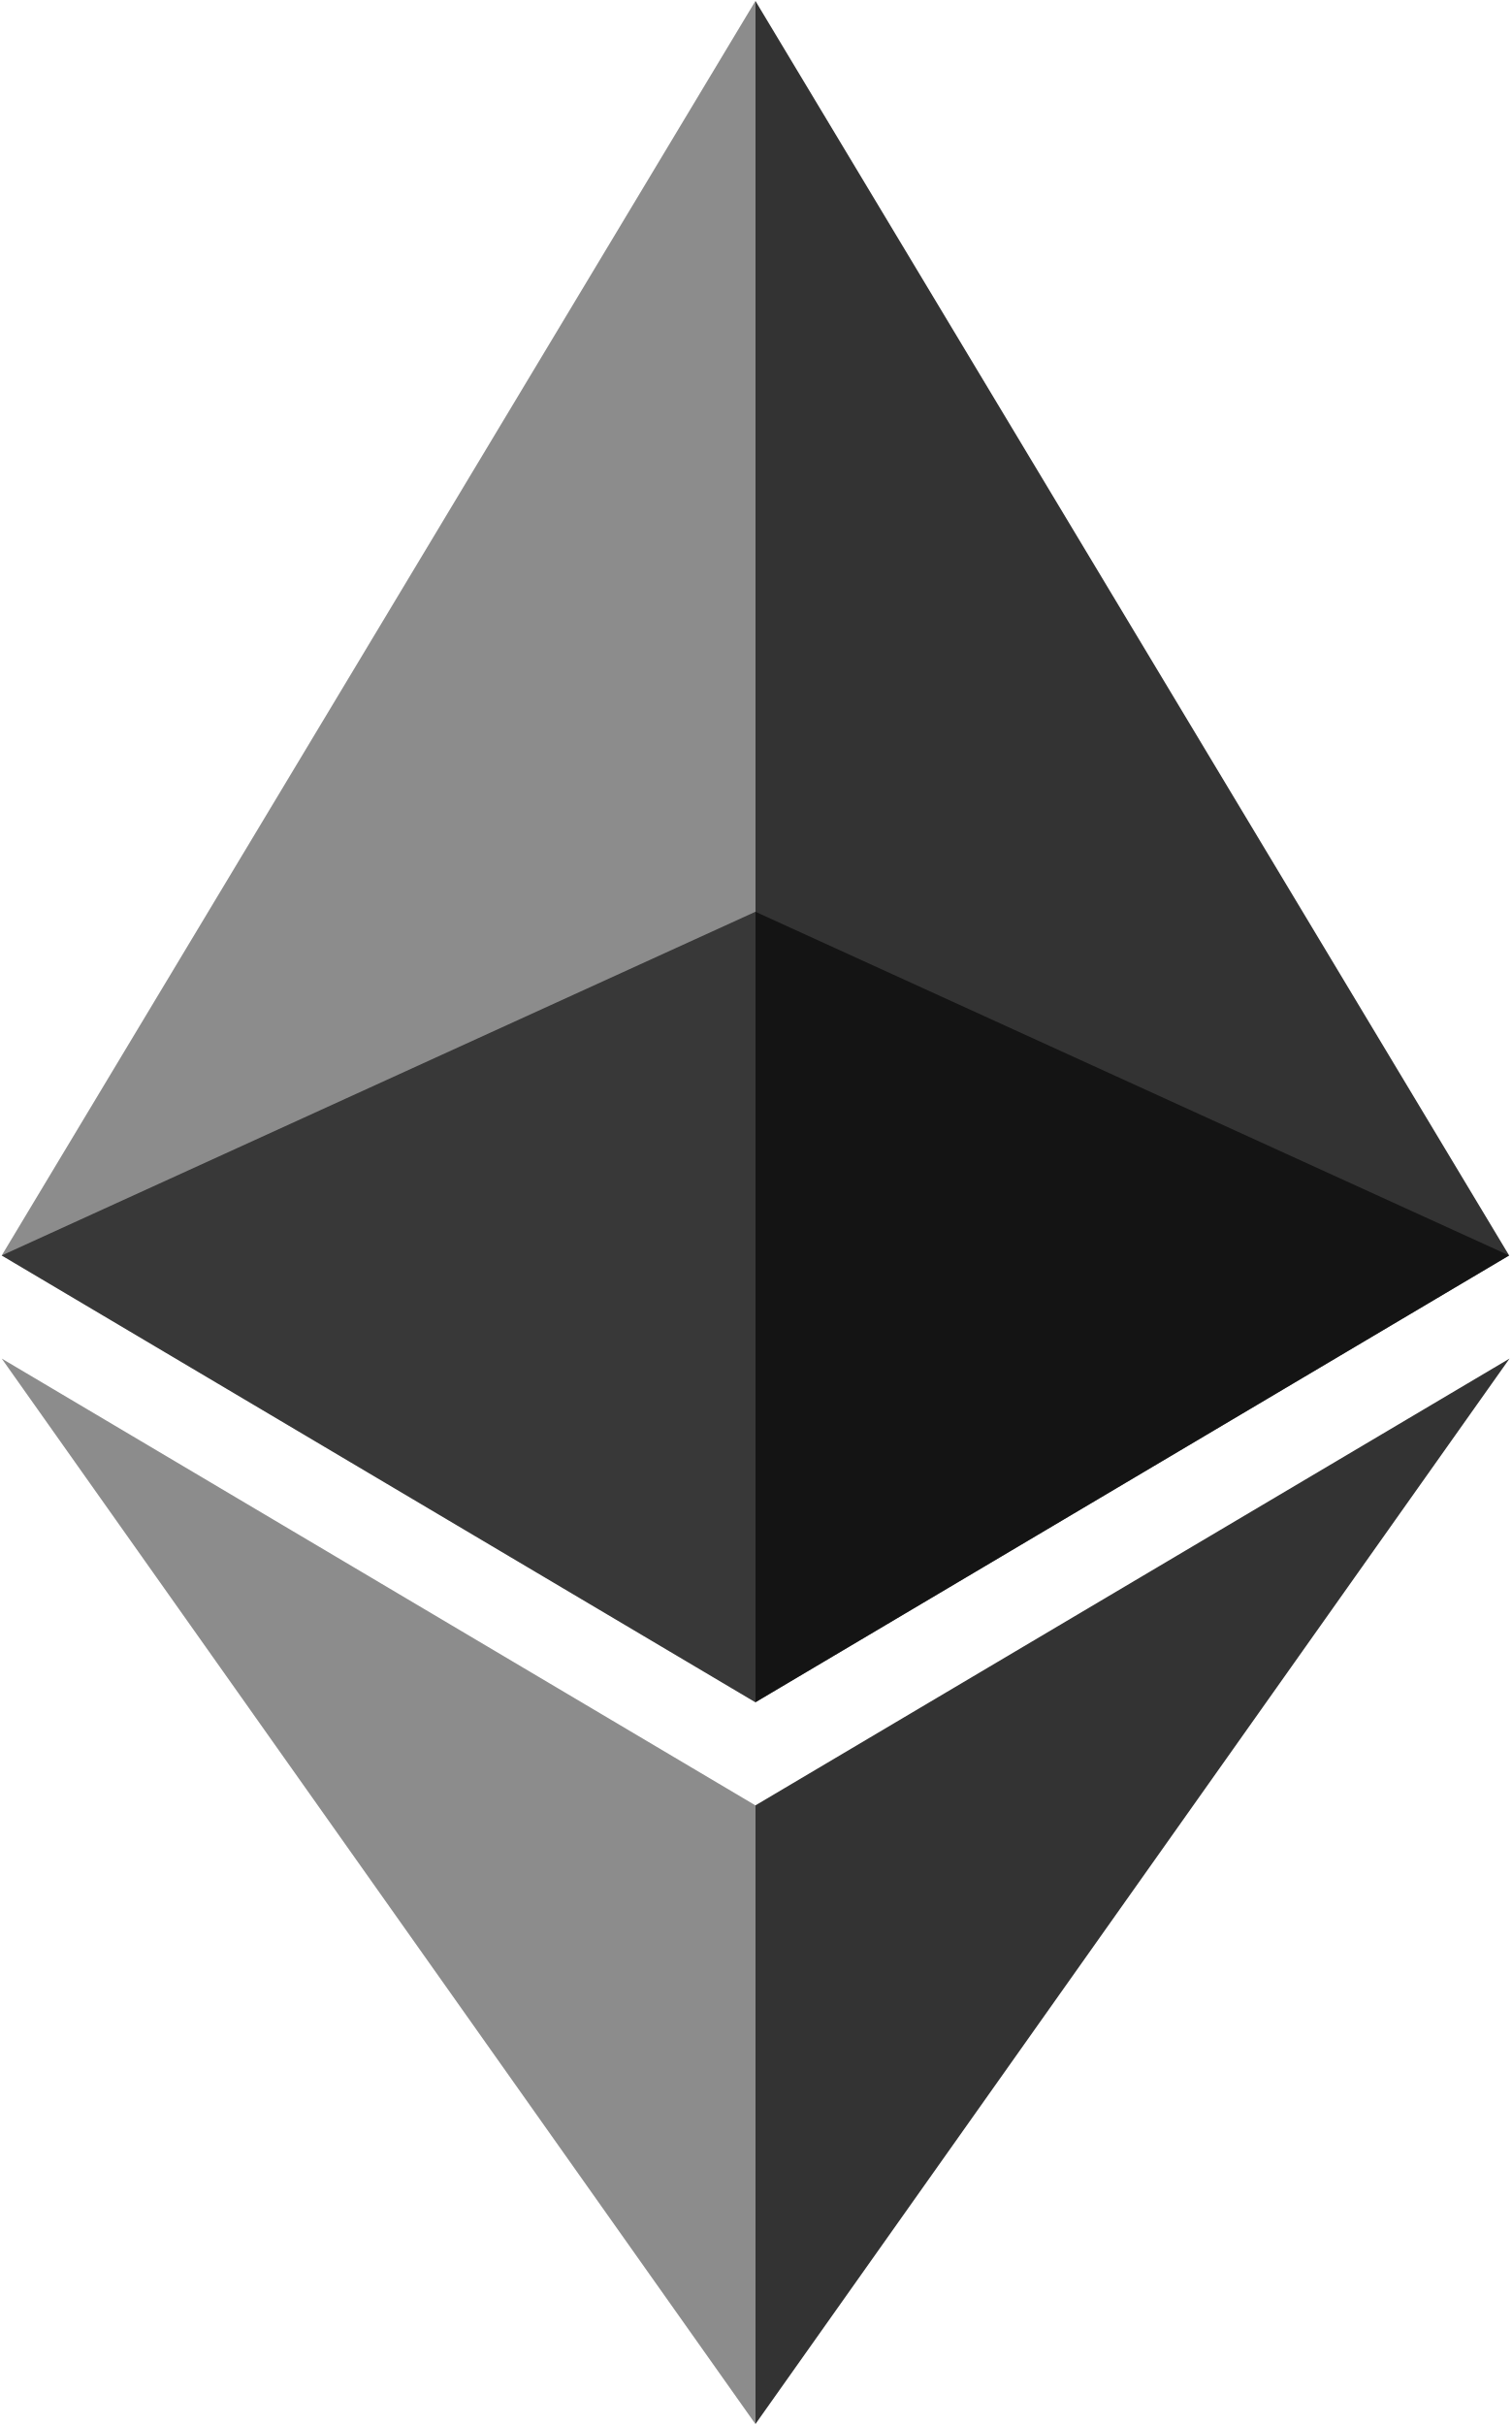
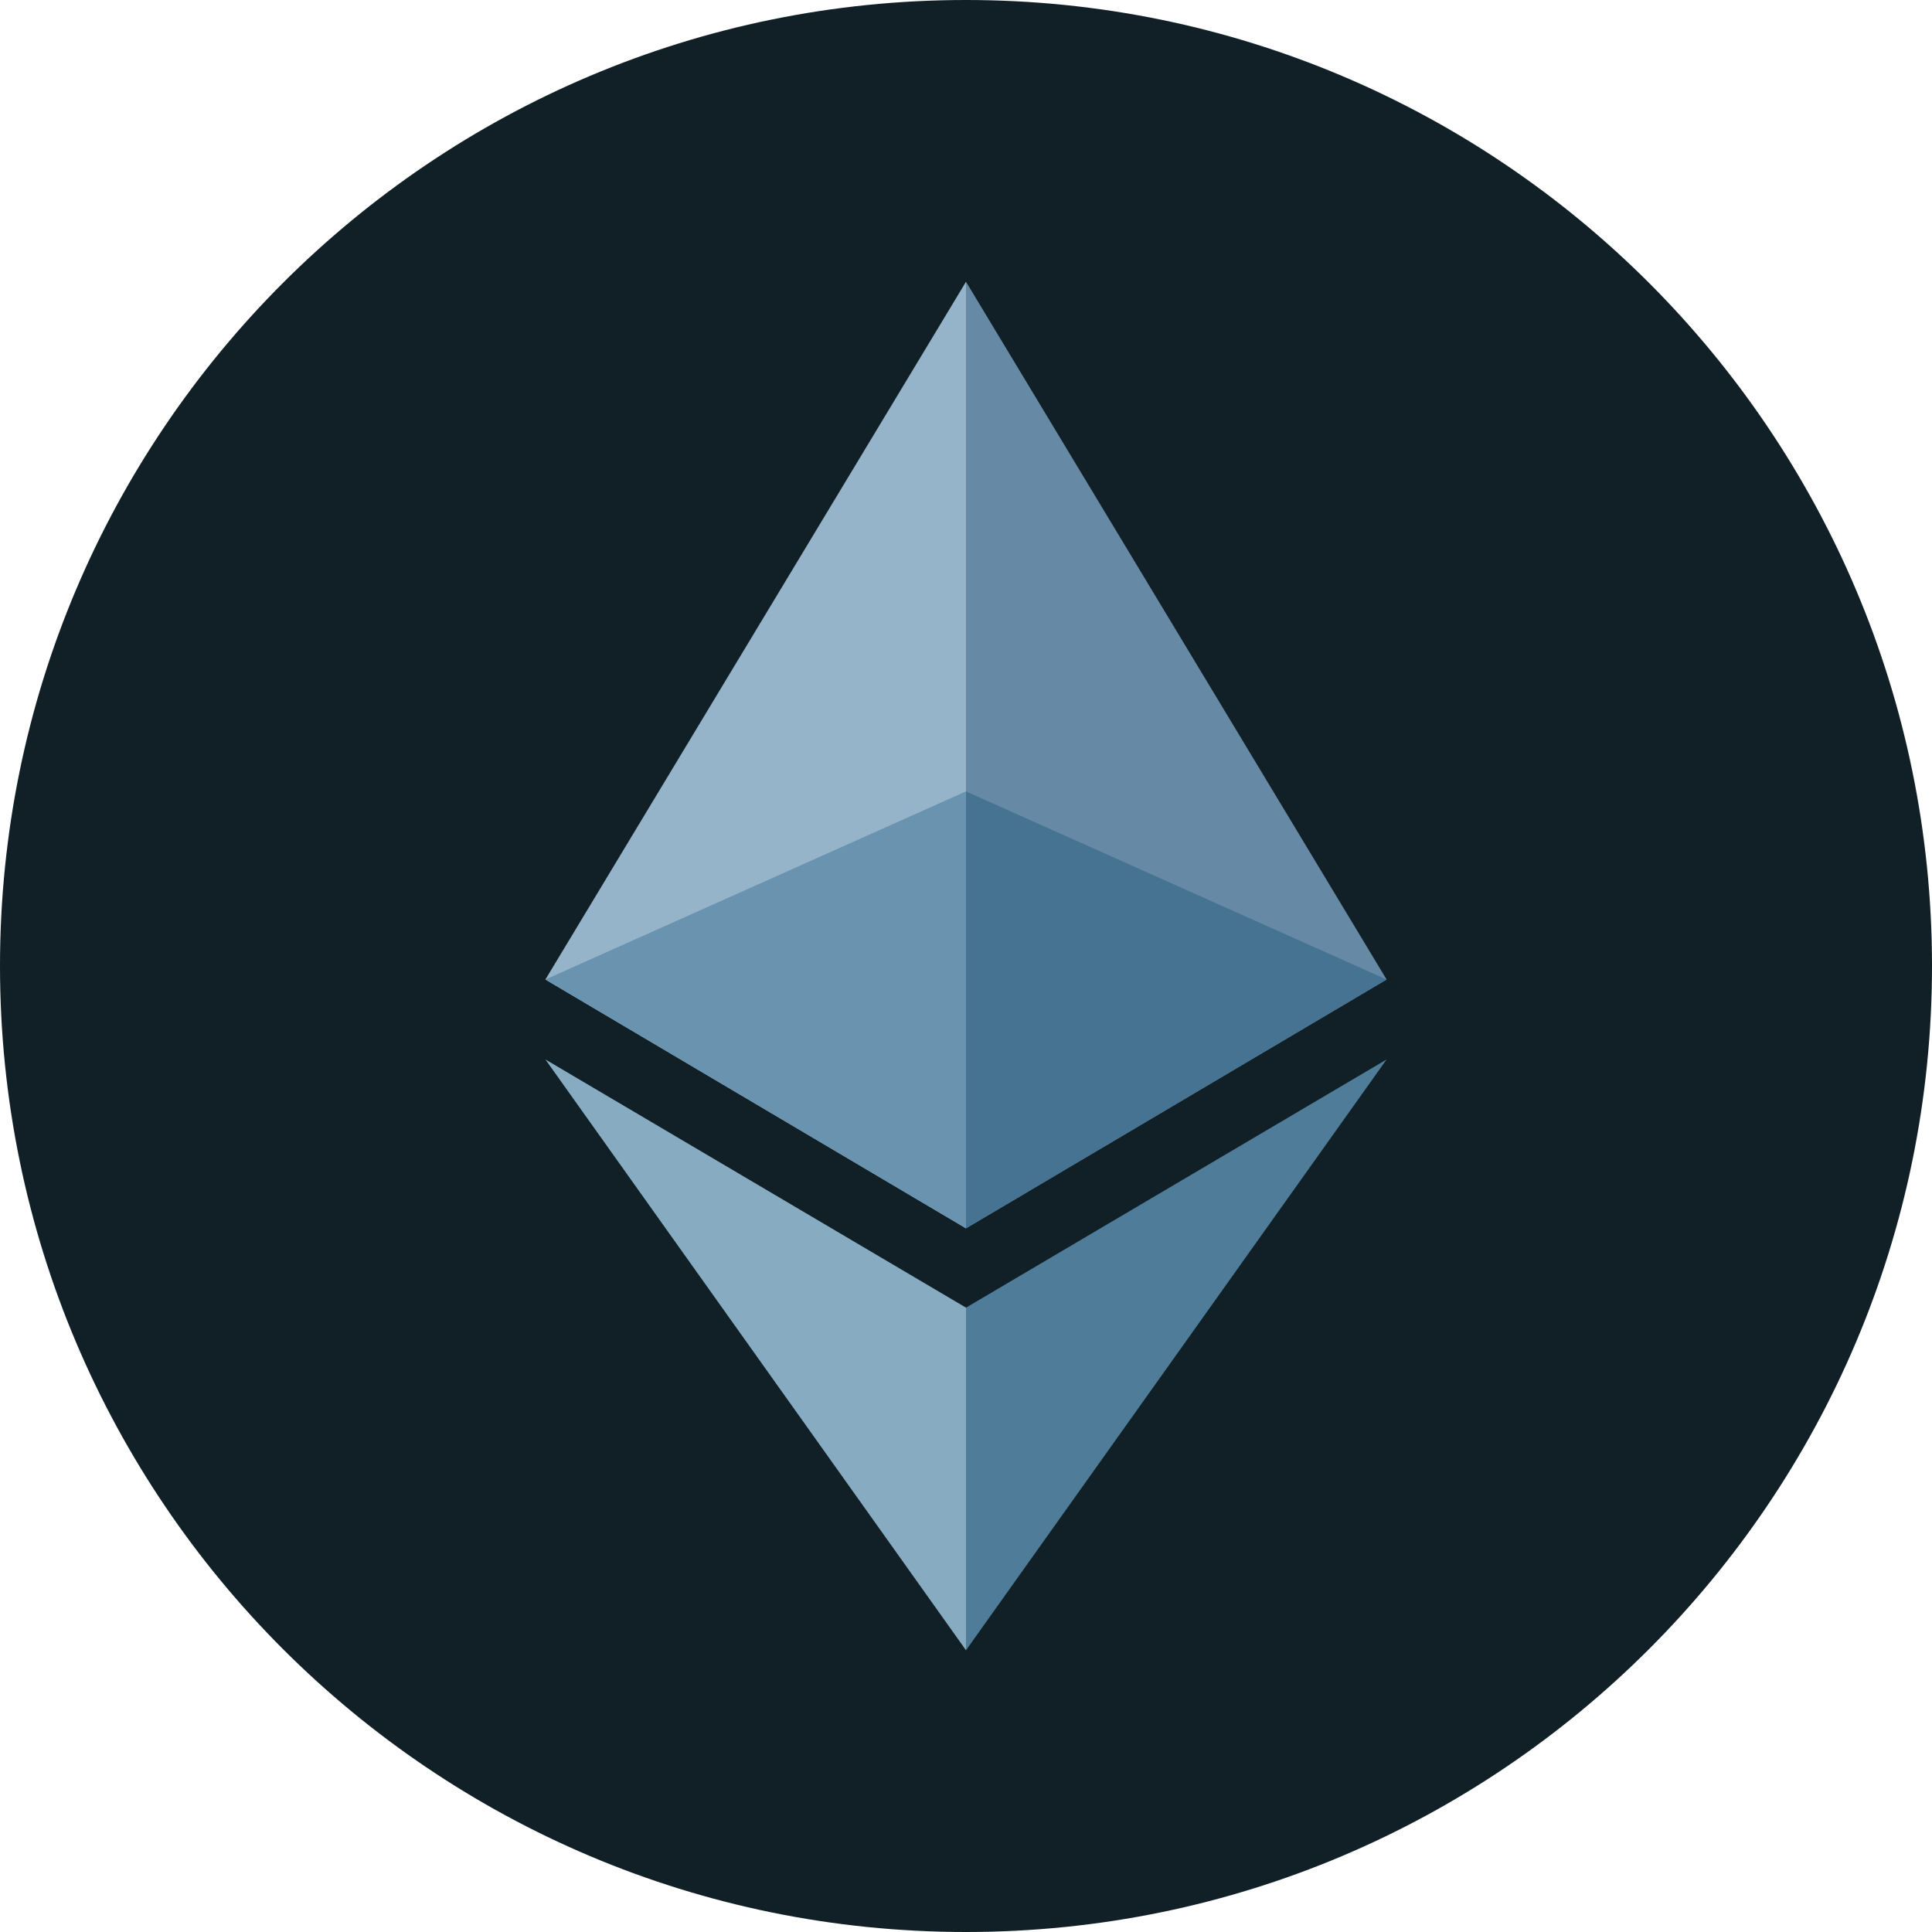
- <svg xmlns="http://www.w3.org/2000/svg" width="91px" height="146px" viewBox="0 0 91 146" version="1.1">
-   <defs />
-   <g id="Page-2" stroke="none" stroke-width="1" fill="none" fill-rule="evenodd">
-     <g id="Desktop-front-end-dashboard-1-Copy" transform="translate(-737, -629)" fill-rule="nonzero" fill="#000000">
-       <g id="icn-ethereum" transform="translate(737, 629)">
-         <polygon id="Shape" opacity="0.45" points="0.103 75.587 45.489 102.487 45.489 0.057" />
-         <polygon id="Shape" opacity="0.6" points="0.103 75.587 45.489 54.894 90.874 75.587 45.489 102.487" />
-         <polygon id="Shape" opacity="0.8" points="90.874 75.587 45.489 102.487 45.489 0.057" />
-         <polygon id="Shape" opacity="0.45" points="45.489 145.943 45.489 108.695 0.103 81.794" />
-         <polygon id="Shape" opacity="0.8" points="45.489 145.943 45.489 108.695 90.897 81.794" />
-       </g>
-     </g>
+ <svg xmlns="http://www.w3.org/2000/svg" id="Layer_1" data-name="Layer 1" viewBox="0 0 24 24">
+   <defs>
+     <style>
+       .cls-1 {
+         fill: #102026;
+       }
+ 
+       .cls-2 {
+         fill: #87acc2;
+       }
+ 
+       .cls-3 {
+         fill: #4f7c99;
+       }
+ 
+       .cls-4 {
+         fill: #95b4c9;
+       }
+ 
+       .cls-5 {
+         fill: #668aa5;
+       }
+ 
+       .cls-6 {
+         fill: #467392;
+       }
+ 
+       .cls-7 {
+         fill: #6993af;
+       }
+     </style>
+   </defs>
+   <rect class="cls-1" width="24" height="24" rx="12" ry="12" />
+   <g>
+     <polygon class="cls-2" points="12 16.244 6.775 13.161 12 20.5 12 20.5 12 20.5 12 20.5 12 16.244" />
+     <polygon class="cls-3" points="12 20.5 17.225 13.161 12 16.244 12 20.5" />
+     <polygon class="cls-4" points="12 3.5 12 3.5 12 3.5 6.775 12.168 12 15.259 12 3.5" />
+     <polygon class="cls-5" points="12 15.259 17.225 12.168 12 3.5 12 3.5 12 15.259" />
+     <polygon class="cls-6" points="12 9.831 17.225 12.168 12 15.259 12 9.831" />
+     <polygon class="cls-7" points="12 15.259 6.775 12.168 12 9.831 12 15.259" />
  </g>
</svg>
